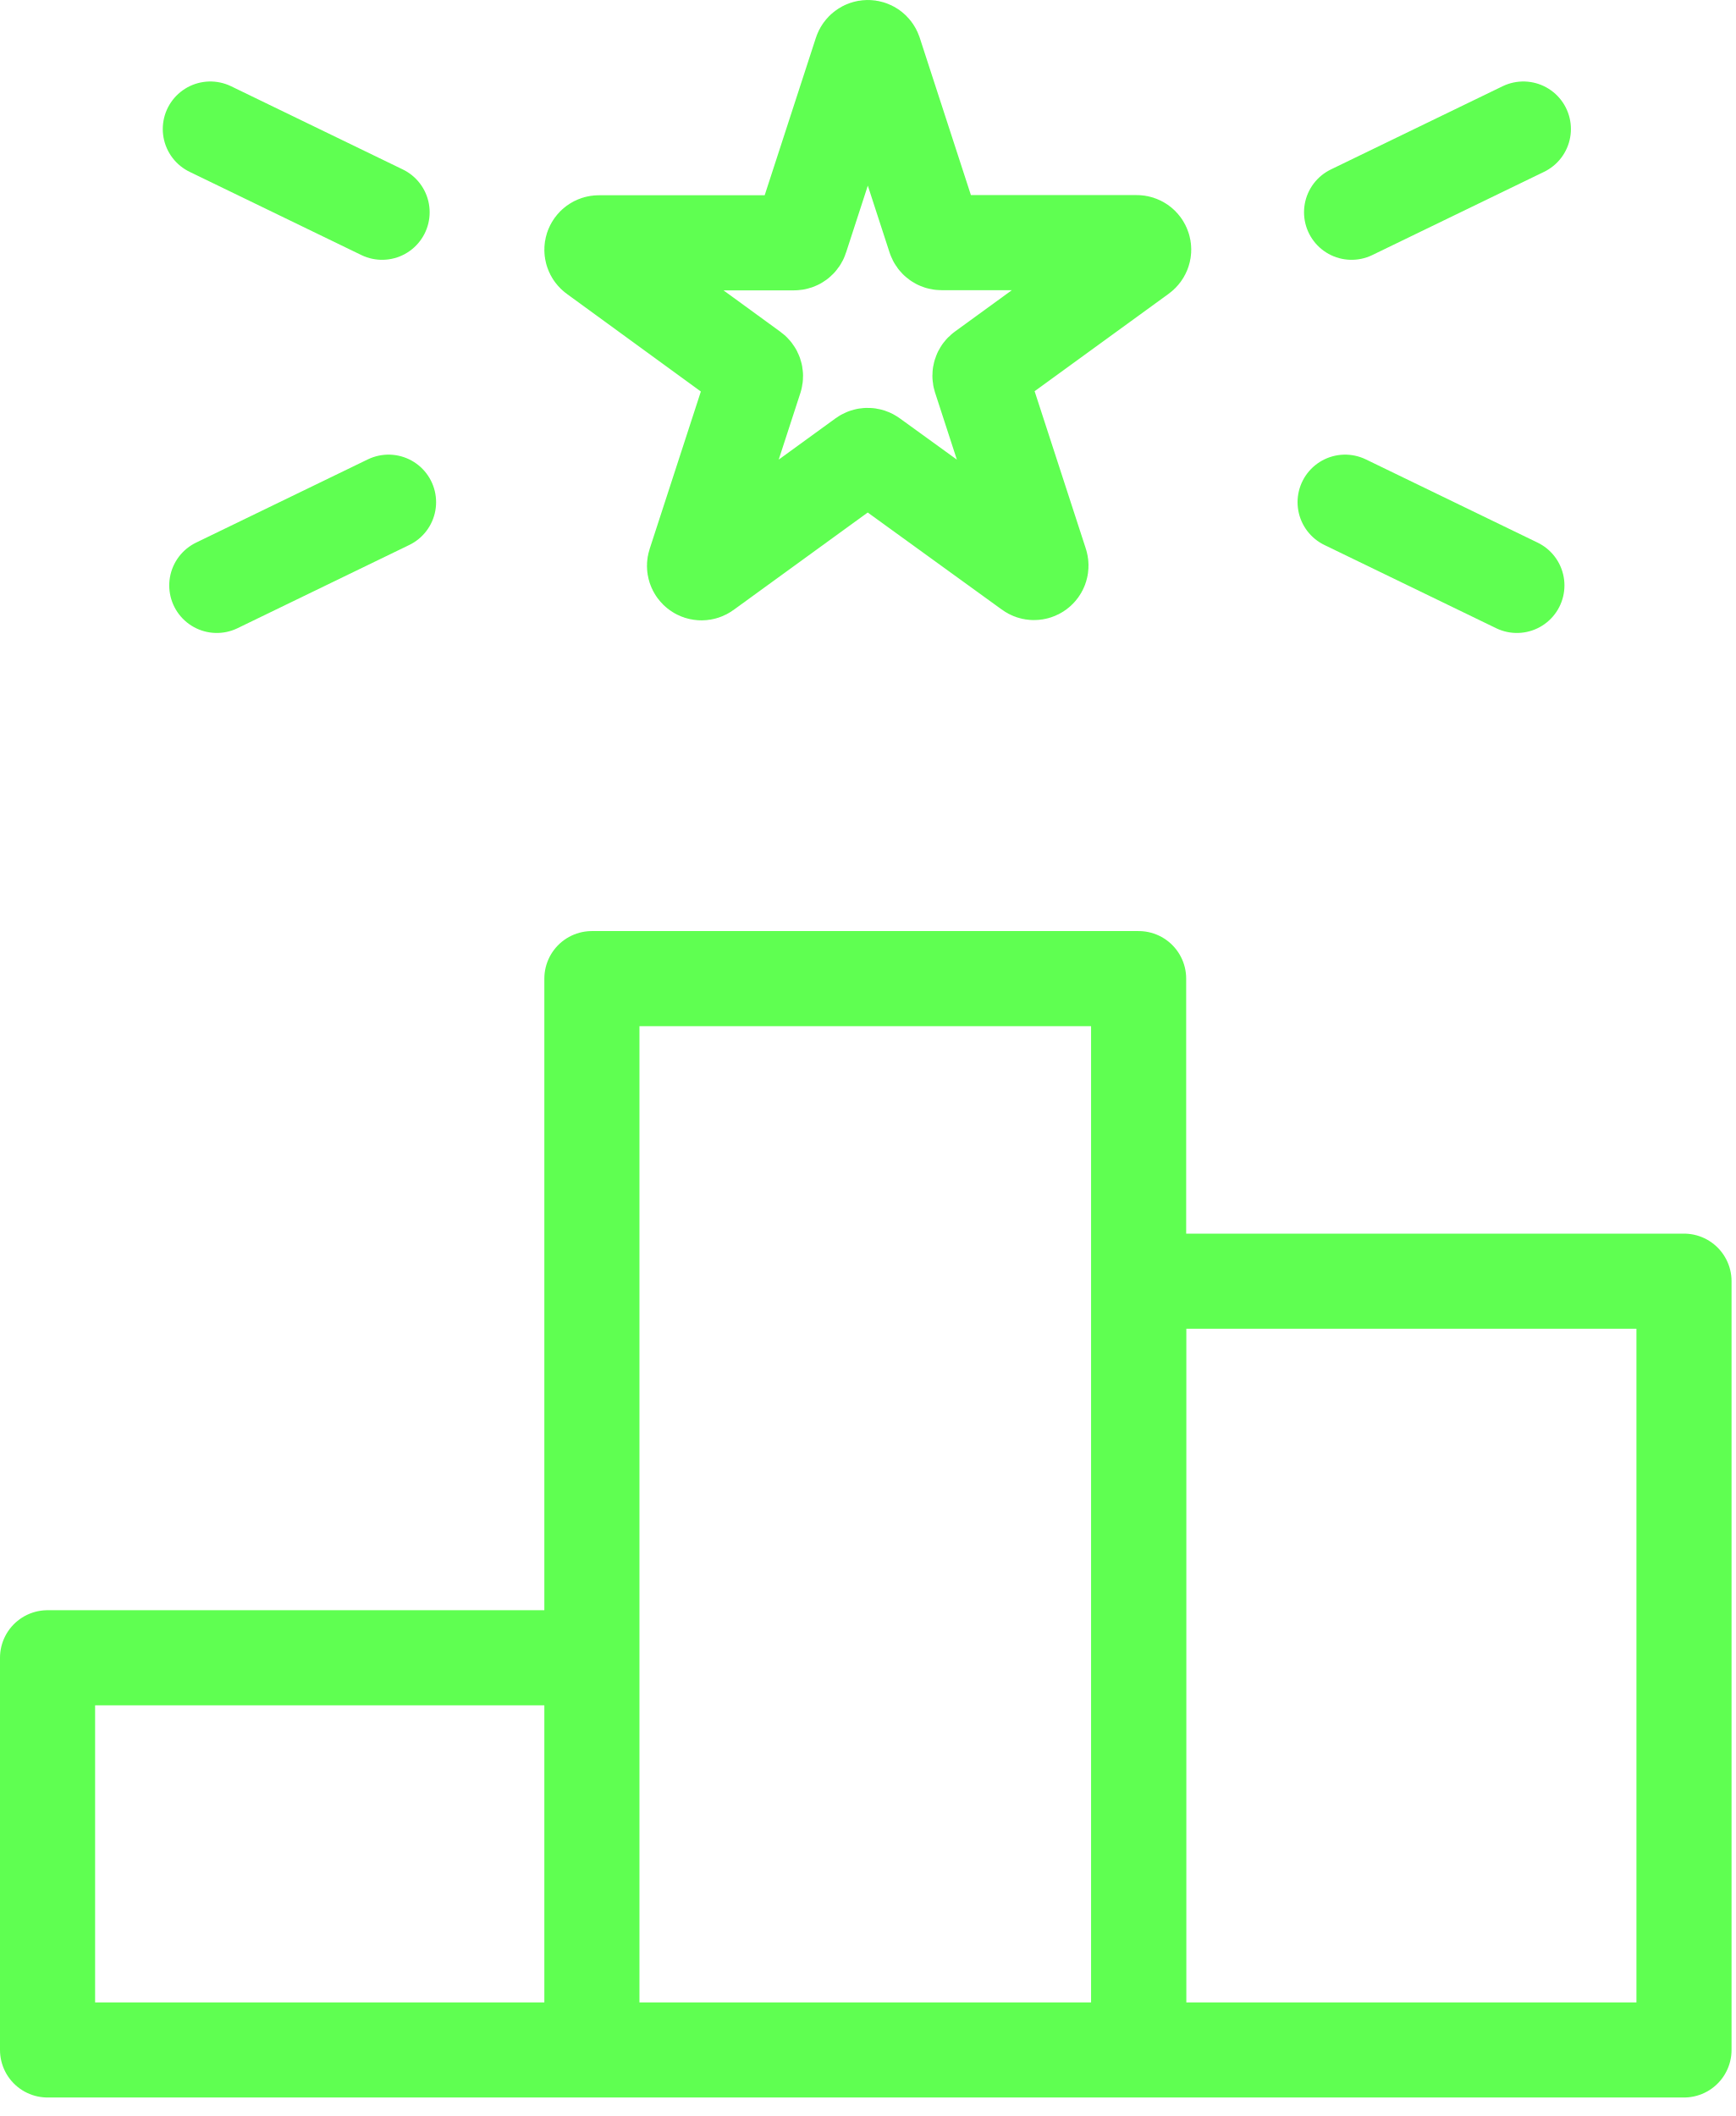
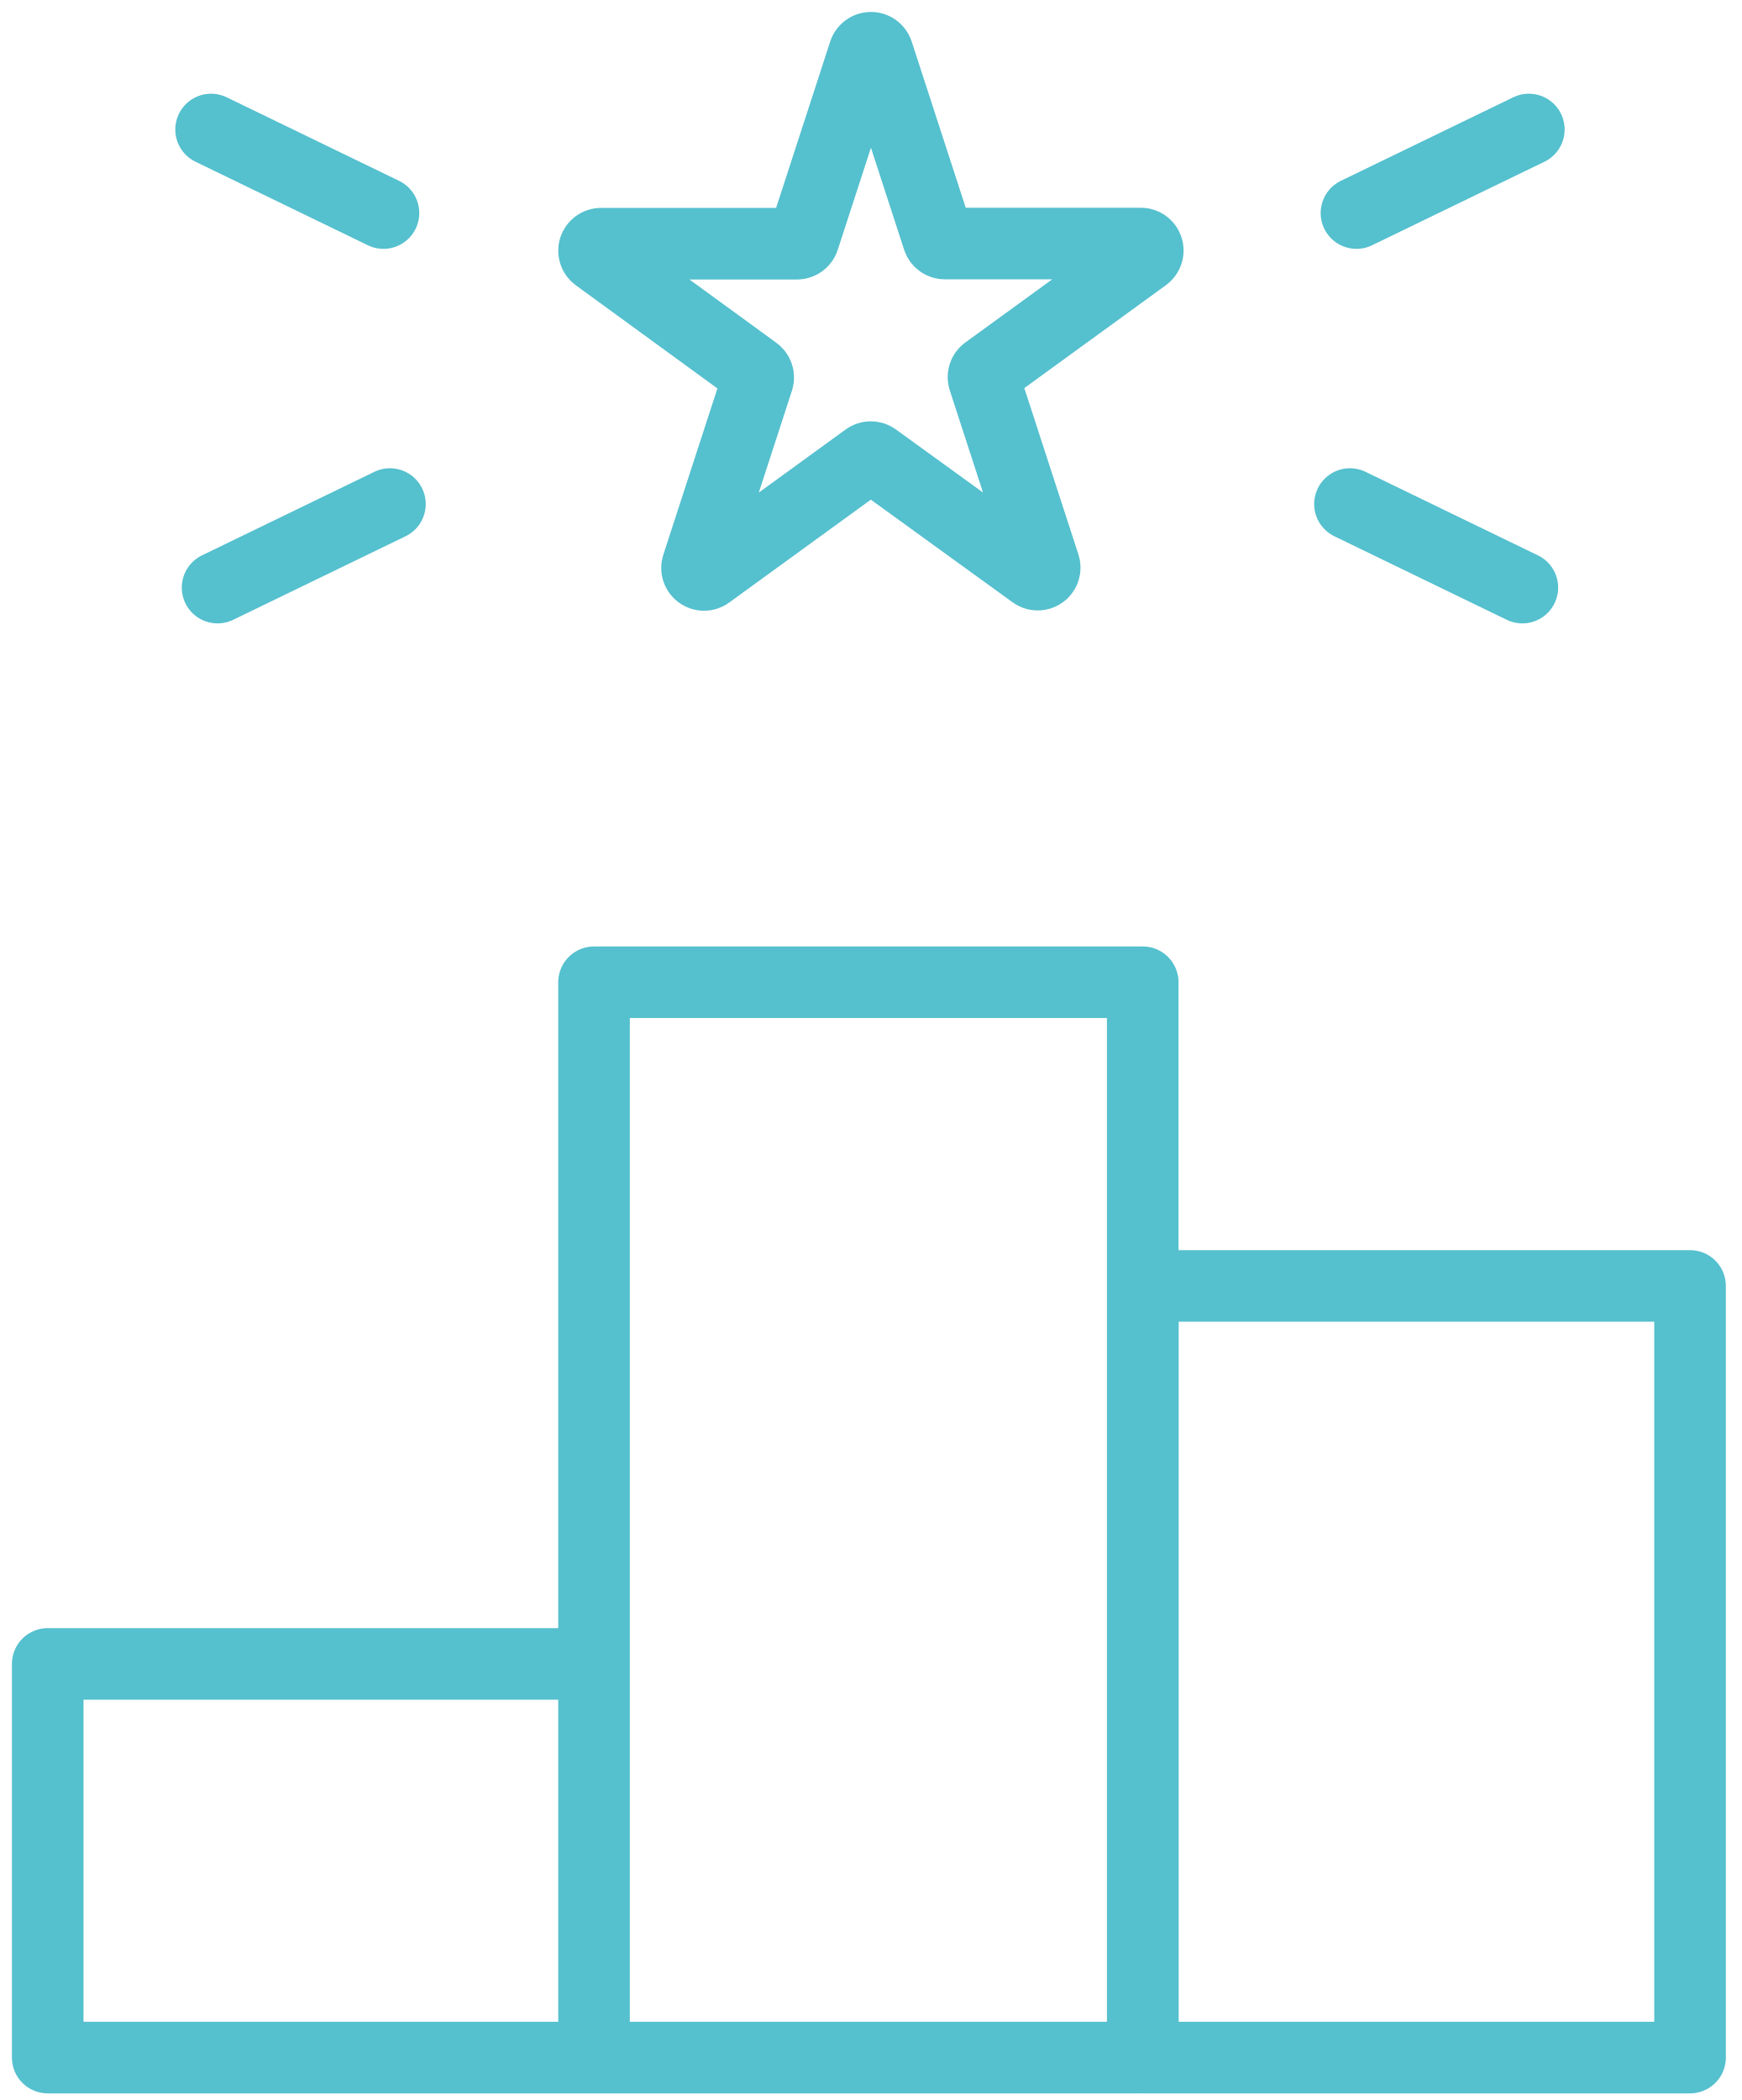
- <svg xmlns="http://www.w3.org/2000/svg" width="73" height="89" viewBox="0 0 73 89" fill="none">
-   <path d="M24.895 86.222H47.89V41.161H24.895V86.222ZM70.828 86.222V53.887H47.897V86.222H70.828ZM2 69.726V86.222H24.895V69.726H2Z" stroke="#5FFF51" stroke-width="4" stroke-miterlimit="10" stroke-linecap="round" stroke-linejoin="round" />
-   <path d="M56.847 8.928L64.072 5.427" stroke="#5FFF51" stroke-width="4" stroke-miterlimit="10" stroke-linecap="round" stroke-linejoin="round" />
-   <path d="M63.8 24.623L56.575 21.122" stroke="#5FFF51" stroke-width="4" stroke-miterlimit="10" stroke-linecap="round" stroke-linejoin="round" />
-   <path d="M16.071 8.928L8.846 5.427" stroke="#5FFF51" stroke-width="4" stroke-miterlimit="10" stroke-linecap="round" stroke-linejoin="round" />
-   <path d="M9.118 24.623L16.342 21.122" stroke="#5FFF51" stroke-width="4" stroke-miterlimit="10" stroke-linecap="round" stroke-linejoin="round" />
-   <path d="M36.779 2.198L39.316 9.999C39.335 10.059 39.372 10.111 39.423 10.148C39.473 10.185 39.534 10.205 39.597 10.205H47.807C47.869 10.204 47.93 10.224 47.981 10.26C48.032 10.297 48.069 10.348 48.088 10.408C48.108 10.467 48.108 10.531 48.088 10.59C48.068 10.649 48.03 10.701 47.98 10.737L41.339 15.564C41.288 15.6 41.25 15.651 41.231 15.71C41.211 15.77 41.211 15.833 41.23 15.893L43.767 23.694C43.787 23.753 43.788 23.817 43.769 23.877C43.75 23.937 43.712 23.989 43.661 24.026C43.611 24.062 43.549 24.082 43.487 24.081C43.424 24.081 43.363 24.06 43.313 24.022L36.668 19.212C36.617 19.175 36.557 19.155 36.494 19.155C36.432 19.155 36.371 19.175 36.32 19.212L29.677 24.037C29.627 24.073 29.567 24.093 29.505 24.093C29.443 24.093 29.382 24.074 29.332 24.037C29.282 24.001 29.244 23.949 29.225 23.89C29.206 23.831 29.206 23.767 29.226 23.708L31.763 15.907C31.781 15.848 31.781 15.784 31.761 15.725C31.742 15.666 31.704 15.615 31.654 15.578L25.018 10.744C24.967 10.708 24.929 10.656 24.91 10.597C24.89 10.538 24.89 10.474 24.909 10.415C24.929 10.355 24.966 10.304 25.017 10.267C25.067 10.231 25.128 10.211 25.191 10.212H33.401C33.464 10.212 33.525 10.192 33.575 10.155C33.626 10.118 33.663 10.066 33.682 10.006L36.219 2.205C36.238 2.146 36.275 2.095 36.325 2.058C36.374 2.021 36.434 2.001 36.496 2C36.558 1.999 36.619 2.018 36.67 2.053C36.72 2.089 36.759 2.14 36.779 2.198Z" stroke="#5FFF51" stroke-width="4" stroke-linecap="round" stroke-linejoin="round" />
+ <svg xmlns="http://www.w3.org/2000/svg" width="73" height="88" viewBox="0 0 73 88" fill="none">
+   <path d="M24.895 86.222H47.89V41.161H24.895V86.222ZM70.828 86.222V53.887H47.897V86.222H70.828ZM2 69.726V86.222H24.895V69.726H2Z" stroke="#55C0CE" stroke-width="3" stroke-miterlimit="10" stroke-linecap="round" stroke-linejoin="round" />
+   <path d="M56.847 8.928L64.072 5.427" stroke="#55C0CE" stroke-width="3" stroke-miterlimit="10" stroke-linecap="round" stroke-linejoin="round" />
+   <path d="M63.8 24.623L56.575 21.122" stroke="#55C0CE" stroke-width="3" stroke-miterlimit="10" stroke-linecap="round" stroke-linejoin="round" />
+   <path d="M16.071 8.928L8.846 5.427" stroke="#55C0CE" stroke-width="3" stroke-miterlimit="10" stroke-linecap="round" stroke-linejoin="round" />
+   <path d="M9.118 24.623L16.342 21.122" stroke="#55C0CE" stroke-width="3" stroke-miterlimit="10" stroke-linecap="round" stroke-linejoin="round" />
+   <path d="M36.779 2.198L39.316 9.999C39.335 10.059 39.372 10.111 39.423 10.148C39.473 10.185 39.534 10.205 39.597 10.205H47.807C47.869 10.204 47.93 10.224 47.981 10.26C48.032 10.297 48.069 10.348 48.088 10.408C48.108 10.467 48.108 10.531 48.088 10.59C48.068 10.649 48.03 10.701 47.98 10.737L41.339 15.564C41.288 15.6 41.25 15.651 41.231 15.71C41.211 15.77 41.211 15.833 41.23 15.893L43.767 23.694C43.787 23.753 43.788 23.817 43.769 23.877C43.75 23.937 43.712 23.989 43.661 24.026C43.611 24.062 43.549 24.082 43.487 24.081C43.424 24.081 43.363 24.06 43.313 24.022L36.668 19.212C36.617 19.175 36.557 19.155 36.494 19.155C36.432 19.155 36.371 19.175 36.32 19.212L29.677 24.037C29.627 24.073 29.567 24.093 29.505 24.093C29.443 24.093 29.382 24.074 29.332 24.037C29.282 24.001 29.244 23.949 29.225 23.89C29.206 23.831 29.206 23.767 29.226 23.708L31.763 15.907C31.781 15.848 31.781 15.784 31.761 15.725C31.742 15.666 31.704 15.615 31.654 15.578L25.018 10.744C24.967 10.708 24.929 10.656 24.91 10.597C24.89 10.538 24.89 10.474 24.909 10.415C24.929 10.355 24.966 10.304 25.017 10.267C25.067 10.231 25.128 10.211 25.191 10.212H33.401C33.464 10.212 33.525 10.192 33.575 10.155C33.626 10.118 33.663 10.066 33.682 10.006L36.219 2.205C36.238 2.146 36.275 2.095 36.325 2.058C36.374 2.021 36.434 2.001 36.496 2C36.558 1.999 36.619 2.018 36.67 2.053C36.72 2.089 36.759 2.14 36.779 2.198Z" stroke="#55C0CE" stroke-width="3" stroke-linecap="round" stroke-linejoin="round" />
</svg>
